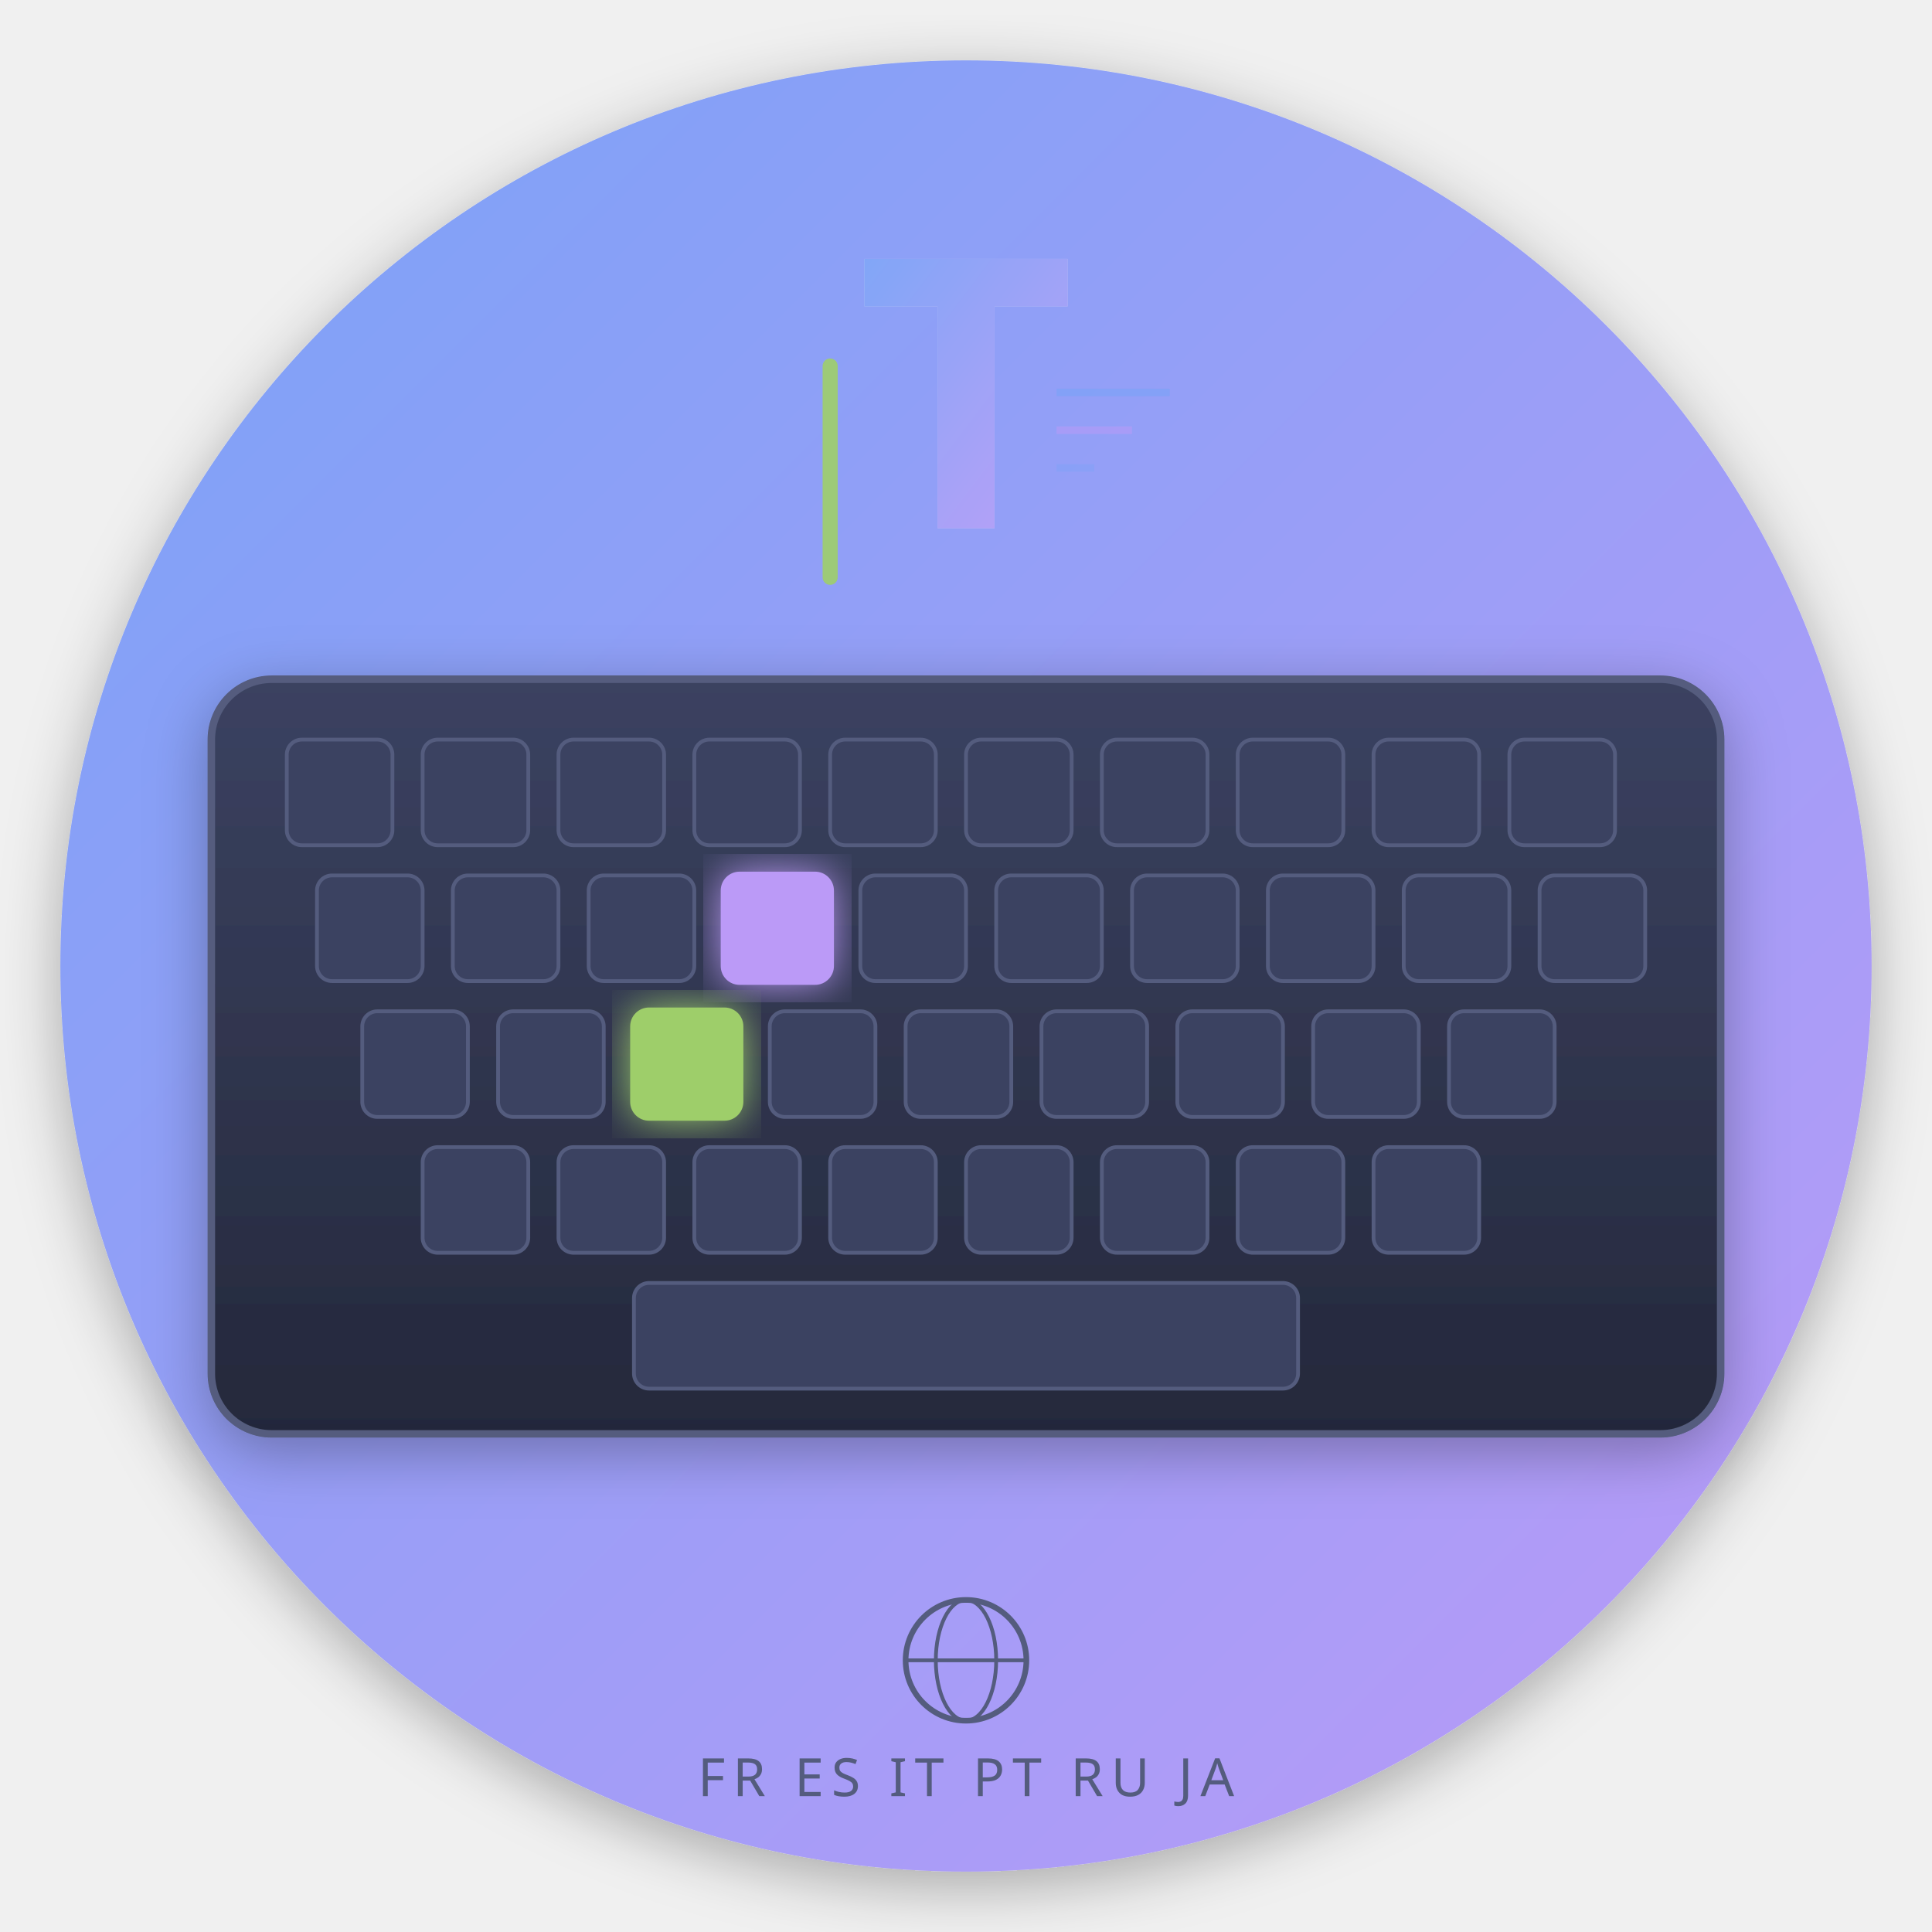
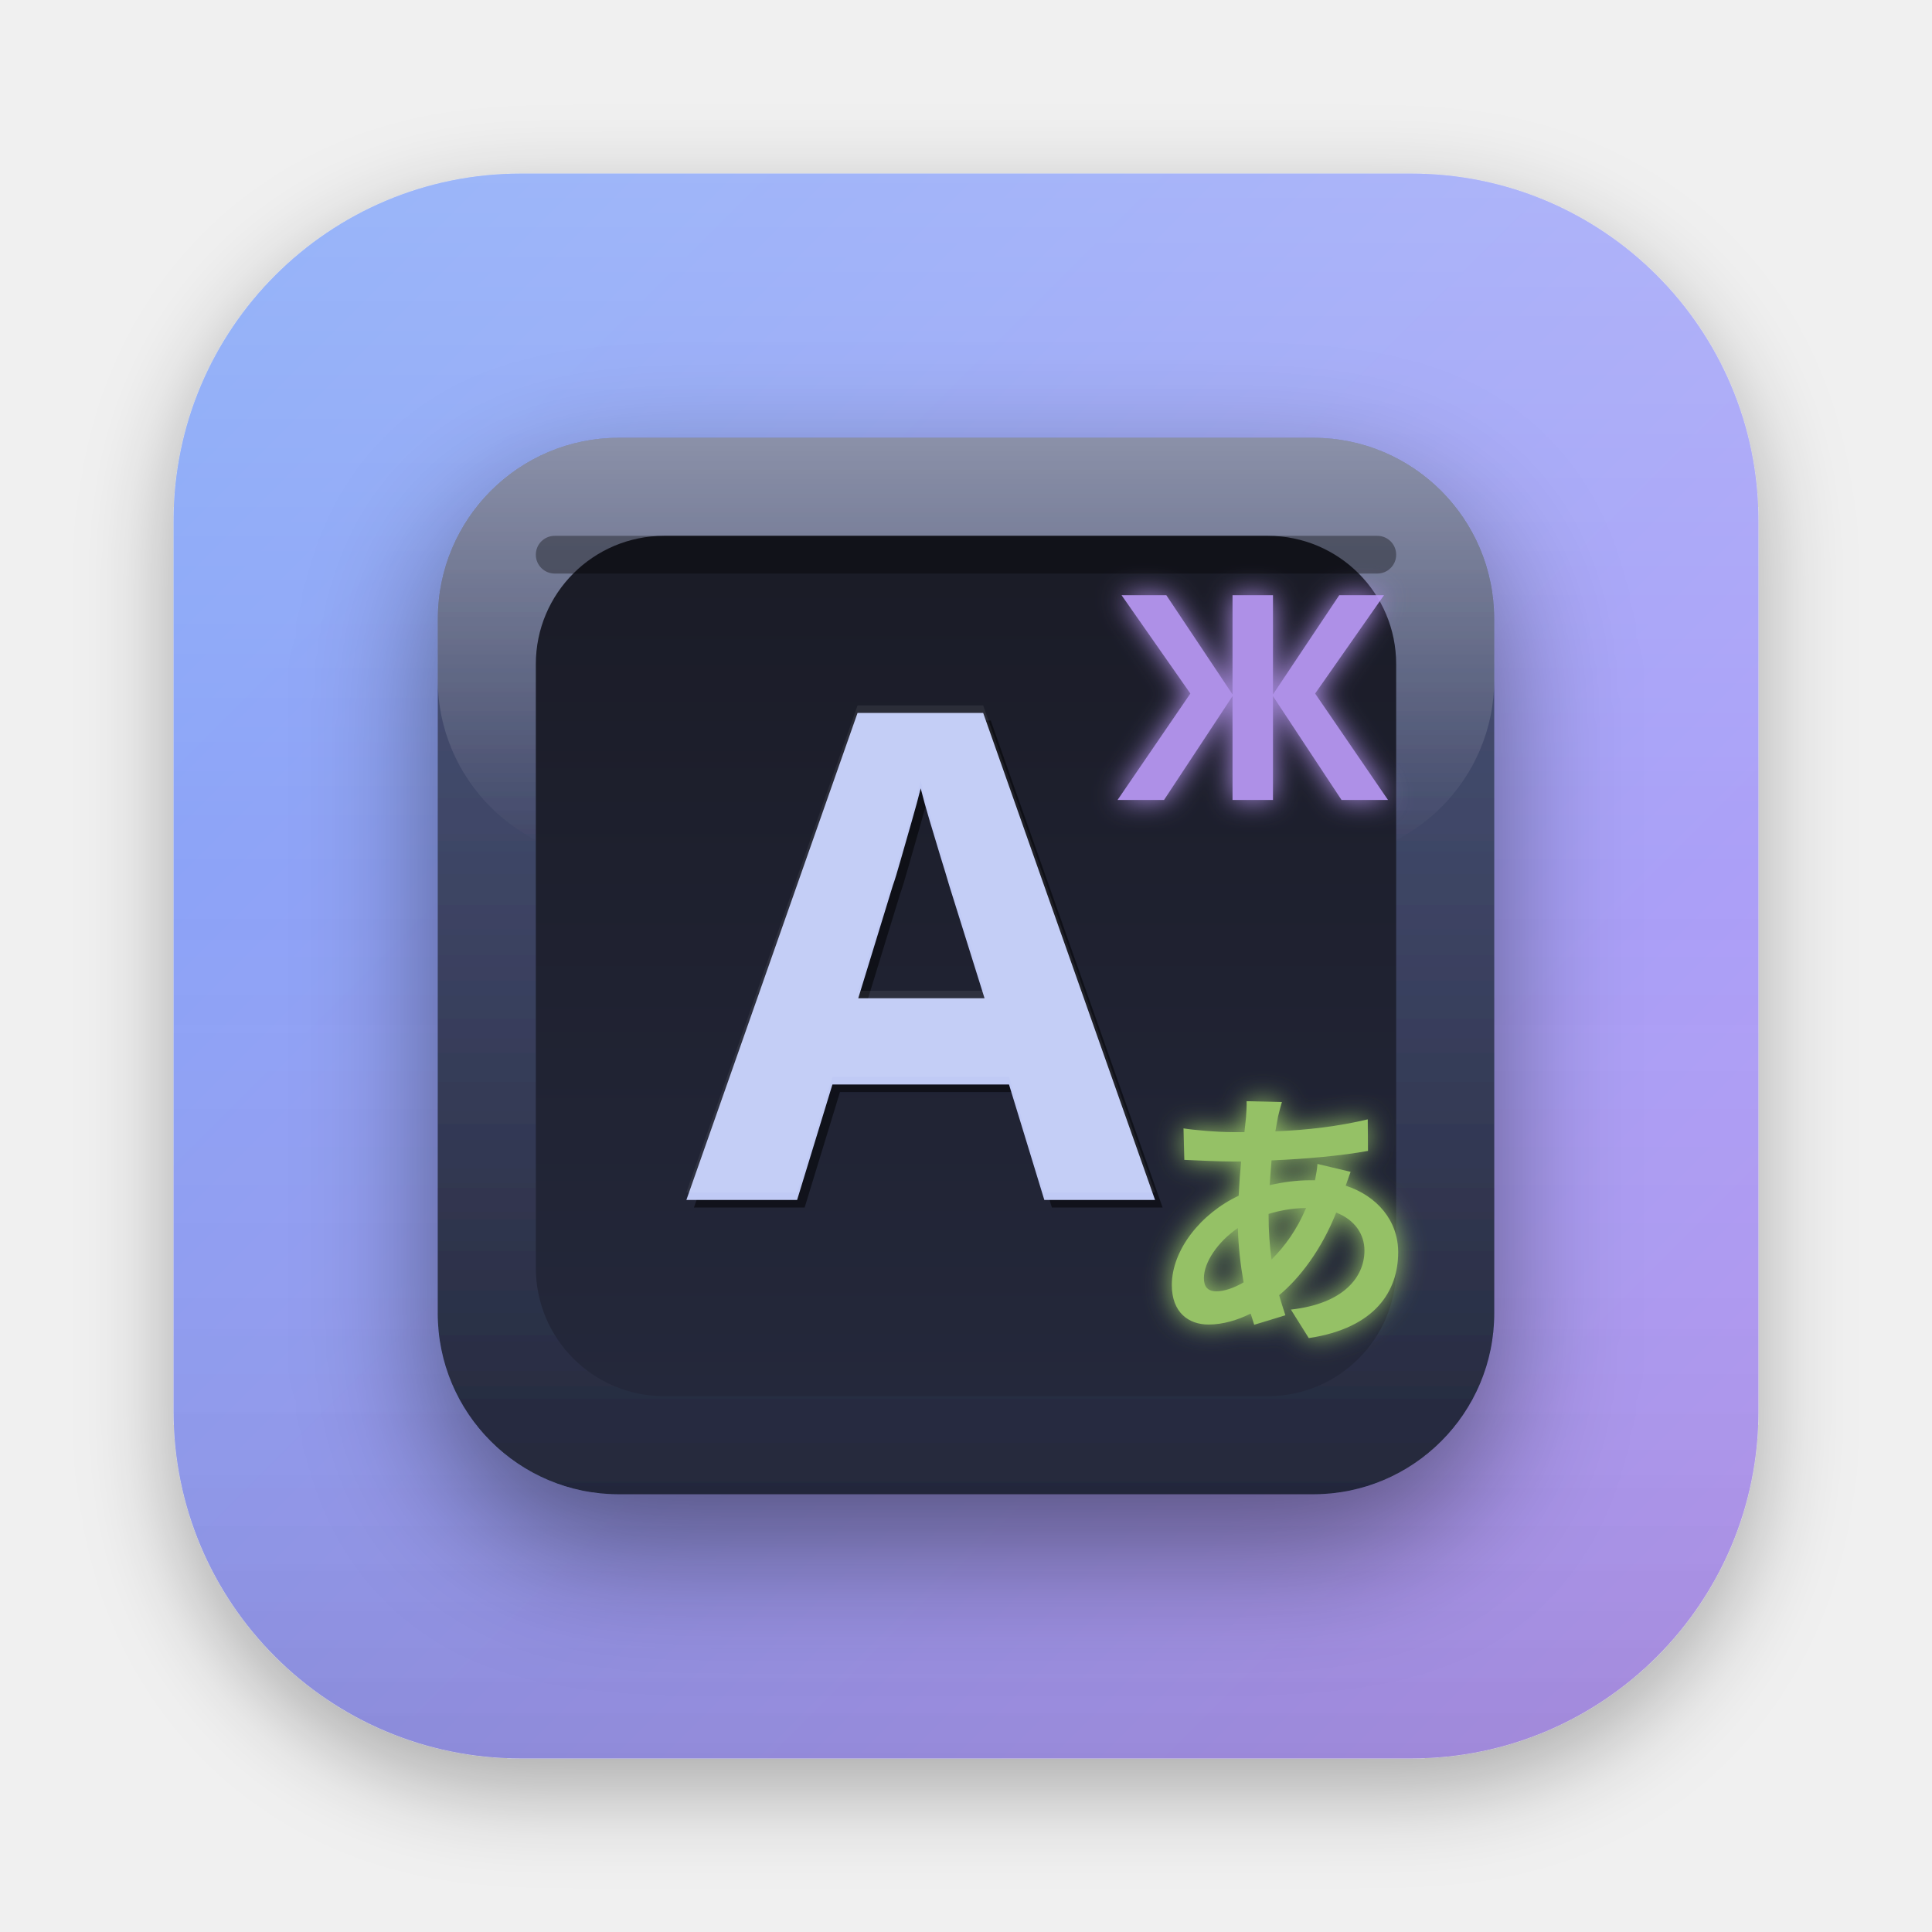
<svg xmlns="http://www.w3.org/2000/svg" viewBox="0 0 512 512" width="512" height="512">
  <defs>
-     <linearGradient id="bg" x1="0%" y1="0%" x2="100%" y2="100%">
-       <stop offset="0%" style="stop-color:#7aa2f7" />
-       <stop offset="100%" style="stop-color:#bb9af7" />
+     <linearGradient id="bgGrad" x1="0%" y1="0%" x2="100%" y2="100%">
+       <stop offset="0%" stop-color="#7aa2f7" />
+       <stop offset="100%" stop-color="#bb9af7" />
    </linearGradient>
-     <linearGradient id="keyBg" x1="0%" y1="0%" x2="0%" y2="100%">
-       <stop offset="0%" style="stop-color:#3b4261" />
-       <stop offset="100%" style="stop-color:#24283b" />
+     <linearGradient id="bgGloss" x1="50%" y1="0%" x2="50%" y2="100%">
+       <stop offset="0%" stop-color="#ffffff" stop-opacity="0.22" />
+       <stop offset="45%" stop-color="#ffffff" stop-opacity="0.03" />
+       <stop offset="100%" stop-color="#000000" stop-opacity="0.12" />
    </linearGradient>
-     <filter id="shadow" x="-10%" y="-10%" width="130%" height="130%">
-       <feDropShadow dx="0" dy="4" stdDeviation="8" flood-color="#000" flood-opacity="0.3" />
+     <linearGradient id="keyBody" x1="50%" y1="0%" x2="50%" y2="100%">
+       <stop offset="0%" stop-color="#4c557a" />
+       <stop offset="48%" stop-color="#3b4261" />
+       <stop offset="100%" stop-color="#24283b" />
+     </linearGradient>
+     <linearGradient id="keyGloss" x1="50%" y1="0%" x2="50%" y2="100%">
+       <stop offset="0%" stop-color="#ffffff" stop-opacity="0.35" />
+       <stop offset="100%" stop-color="#ffffff" stop-opacity="0" />
+     </linearGradient>
+     <linearGradient id="keyFace" x1="50%" y1="0%" x2="50%" y2="100%">
+       <stop offset="0%" stop-color="#1a1b26" />
+       <stop offset="100%" stop-color="#24283b" />
+     </linearGradient>
+     <filter id="keyShadow" x="-20%" y="-15%" width="140%" height="140%">
+       <feDropShadow dx="0" dy="14" stdDeviation="18" flood-color="#000000" flood-opacity="0.45" />
    </filter>
-     <filter id="glow" x="-20%" y="-20%" width="140%" height="140%">
-       <feGaussianBlur stdDeviation="6" result="blur" />
-       <feComposite in="SourceGraphic" in2="blur" operator="over" />
+     <filter id="bgShadow" x="-10%" y="-10%" width="120%" height="120%">
+       <feDropShadow dx="0" dy="8" stdDeviation="12" flood-color="#000000" flood-opacity="0.3" />
+     </filter>
+     <filter id="charGlow" x="-50%" y="-50%" width="200%" height="200%">
+       <feGaussianBlur stdDeviation="3.5" result="blur" />
+       <feMerge>
+         <feMergeNode in="blur" />
+         <feMergeNode in="SourceGraphic" />
+       </feMerge>
    </filter>
  </defs>
-   <circle cx="256" cy="256" r="240" fill="url(#bg)" filter="url(#shadow)" />
-   <rect x="56" y="180" width="400" height="200" rx="16" ry="16" fill="url(#keyBg)" stroke="#545c7e" stroke-width="2" filter="url(#shadow)" />
-   <rect x="76" y="196" width="28" height="28" rx="4" fill="#3b4261" stroke="#545c7e" stroke-width="1" />
-   <rect x="112" y="196" width="28" height="28" rx="4" fill="#3b4261" stroke="#545c7e" stroke-width="1" />
-   <rect x="148" y="196" width="28" height="28" rx="4" fill="#3b4261" stroke="#545c7e" stroke-width="1" />
-   <rect x="184" y="196" width="28" height="28" rx="4" fill="#3b4261" stroke="#545c7e" stroke-width="1" />
-   <rect x="220" y="196" width="28" height="28" rx="4" fill="#3b4261" stroke="#545c7e" stroke-width="1" />
-   <rect x="256" y="196" width="28" height="28" rx="4" fill="#3b4261" stroke="#545c7e" stroke-width="1" />
-   <rect x="292" y="196" width="28" height="28" rx="4" fill="#3b4261" stroke="#545c7e" stroke-width="1" />
-   <rect x="328" y="196" width="28" height="28" rx="4" fill="#3b4261" stroke="#545c7e" stroke-width="1" />
-   <rect x="364" y="196" width="28" height="28" rx="4" fill="#3b4261" stroke="#545c7e" stroke-width="1" />
-   <rect x="400" y="196" width="28" height="28" rx="4" fill="#3b4261" stroke="#545c7e" stroke-width="1" />
-   <rect x="84" y="232" width="28" height="28" rx="4" fill="#3b4261" stroke="#545c7e" stroke-width="1" />
-   <rect x="120" y="232" width="28" height="28" rx="4" fill="#3b4261" stroke="#545c7e" stroke-width="1" />
-   <rect x="156" y="232" width="28" height="28" rx="4" fill="#3b4261" stroke="#545c7e" stroke-width="1" />
-   <rect x="192" y="232" width="28" height="28" rx="4" fill="#bb9af7" stroke="#bb9af7" stroke-width="2" filter="url(#glow)" />
-   <rect x="228" y="232" width="28" height="28" rx="4" fill="#3b4261" stroke="#545c7e" stroke-width="1" />
-   <rect x="264" y="232" width="28" height="28" rx="4" fill="#3b4261" stroke="#545c7e" stroke-width="1" />
-   <rect x="300" y="232" width="28" height="28" rx="4" fill="#3b4261" stroke="#545c7e" stroke-width="1" />
-   <rect x="336" y="232" width="28" height="28" rx="4" fill="#3b4261" stroke="#545c7e" stroke-width="1" />
-   <rect x="372" y="232" width="28" height="28" rx="4" fill="#3b4261" stroke="#545c7e" stroke-width="1" />
-   <rect x="408" y="232" width="28" height="28" rx="4" fill="#3b4261" stroke="#545c7e" stroke-width="1" />
-   <rect x="96" y="268" width="28" height="28" rx="4" fill="#3b4261" stroke="#545c7e" stroke-width="1" />
-   <rect x="132" y="268" width="28" height="28" rx="4" fill="#3b4261" stroke="#545c7e" stroke-width="1" />
-   <rect x="168" y="268" width="28" height="28" rx="4" fill="#9ece6a" stroke="#9ece6a" stroke-width="2" filter="url(#glow)" />
-   <rect x="204" y="268" width="28" height="28" rx="4" fill="#3b4261" stroke="#545c7e" stroke-width="1" />
-   <rect x="240" y="268" width="28" height="28" rx="4" fill="#3b4261" stroke="#545c7e" stroke-width="1" />
-   <rect x="276" y="268" width="28" height="28" rx="4" fill="#3b4261" stroke="#545c7e" stroke-width="1" />
-   <rect x="312" y="268" width="28" height="28" rx="4" fill="#3b4261" stroke="#545c7e" stroke-width="1" />
-   <rect x="348" y="268" width="28" height="28" rx="4" fill="#3b4261" stroke="#545c7e" stroke-width="1" />
-   <rect x="384" y="268" width="28" height="28" rx="4" fill="#3b4261" stroke="#545c7e" stroke-width="1" />
-   <rect x="112" y="304" width="28" height="28" rx="4" fill="#3b4261" stroke="#545c7e" stroke-width="1" />
-   <rect x="148" y="304" width="28" height="28" rx="4" fill="#3b4261" stroke="#545c7e" stroke-width="1" />
-   <rect x="184" y="304" width="28" height="28" rx="4" fill="#3b4261" stroke="#545c7e" stroke-width="1" />
-   <rect x="220" y="304" width="28" height="28" rx="4" fill="#3b4261" stroke="#545c7e" stroke-width="1" />
-   <rect x="256" y="304" width="28" height="28" rx="4" fill="#3b4261" stroke="#545c7e" stroke-width="1" />
-   <rect x="292" y="304" width="28" height="28" rx="4" fill="#3b4261" stroke="#545c7e" stroke-width="1" />
-   <rect x="328" y="304" width="28" height="28" rx="4" fill="#3b4261" stroke="#545c7e" stroke-width="1" />
-   <rect x="364" y="304" width="28" height="28" rx="4" fill="#3b4261" stroke="#545c7e" stroke-width="1" />
-   <rect x="168" y="340" width="176" height="28" rx="4" fill="#3b4261" stroke="#545c7e" stroke-width="1" />
-   <text x="256" y="140" text-anchor="middle" font-family="'Segoe UI',system-ui,sans-serif" font-size="100" font-weight="800" fill="#c0caf5">T</text>
-   <text x="256" y="140" text-anchor="middle" font-family="'Segoe UI',system-ui,sans-serif" font-size="100" font-weight="800" fill="url(#bg)" opacity="0.9">T</text>
-   <rect x="218" y="95" width="4" height="60" rx="2" fill="#9ece6a" opacity="0.9">
-     <animate attributeName="opacity" values="0.9;0.2;0.9" dur="1.2s" repeatCount="indefinite" />
-   </rect>
-   <line x1="280" y1="104" x2="310" y2="104" stroke="#7aa2f7" stroke-width="2" opacity="0.6">
-     <animate attributeName="x2" values="310;330;310" dur="0.8s" repeatCount="indefinite" />
-     <animate attributeName="opacity" values="0.6;0.2;0.6" dur="0.8s" repeatCount="indefinite" />
-   </line>
-   <line x1="280" y1="114" x2="300" y2="114" stroke="#bb9af7" stroke-width="2" opacity="0.5">
-     <animate attributeName="x2" values="300;320;300" dur="0.6s" repeatCount="indefinite" />
-     <animate attributeName="opacity" values="0.5;0.1;0.5" dur="0.6s" repeatCount="indefinite" />
-   </line>
-   <line x1="280" y1="124" x2="290" y2="124" stroke="#7aa2f7" stroke-width="2" opacity="0.4">
-     <animate attributeName="x2" values="290;310;290" dur="0.7s" repeatCount="indefinite" />
-     <animate attributeName="opacity" values="0.4;0.1;0.4" dur="0.7s" repeatCount="indefinite" />
-   </line>
-   <circle cx="256" cy="440" r="16" fill="none" stroke="#545c7e" stroke-width="1.5" />
-   <ellipse cx="256" cy="440" rx="8" ry="16" fill="none" stroke="#545c7e" stroke-width="1" />
-   <line x1="240" y1="440" x2="272" y2="440" stroke="#545c7e" stroke-width="1" />
-   <text x="256" y="476" text-anchor="middle" font-family="'Segoe UI',system-ui,sans-serif" font-size="14" fill="#545c7e" letter-spacing="2">FR ES IT PT RU JA</text>
+   <rect x="46" y="46" width="420" height="420" rx="92" ry="92" fill="url(#bgGrad)" filter="url(#bgShadow)" />
+   <rect x="46" y="46" width="420" height="420" rx="92" ry="92" fill="url(#bgGloss)" />
+   <g filter="url(#keyShadow)">
+     <rect x="116" y="116" width="280" height="280" rx="48" ry="48" fill="url(#keyBody)" />
+     <rect x="116" y="116" width="280" height="112" rx="48" ry="48" fill="url(#keyGloss)" />
+   </g>
+   <rect x="142" y="142" width="228" height="228" rx="34" ry="34" fill="url(#keyFace)" />
+   <rect x="142" y="142" width="228" height="10" rx="5" ry="5" fill="#000000" opacity="0.35" />
+   <text x="246" y="320" text-anchor="middle" font-family="'Segoe UI', system-ui, -apple-system, sans-serif" font-size="180" font-weight="800" fill="#000000" opacity="0.5">A</text>
+   <text x="244" y="318" text-anchor="middle" font-family="'Segoe UI', system-ui, -apple-system, sans-serif" font-size="180" font-weight="800" fill="#c0caf5">A</text>
+   <text x="244" y="316" text-anchor="middle" font-family="'Segoe UI', system-ui, -apple-system, sans-serif" font-size="180" font-weight="800" fill="#ffffff" opacity="0.07">A</text>
+   <text x="332" y="212" text-anchor="middle" font-family="'Segoe UI', system-ui, -apple-system, sans-serif" font-size="76" font-weight="700" fill="#bb9af7" opacity="0.92" filter="url(#charGlow)">Ж</text>
+   <text x="340" y="350" text-anchor="middle" font-family="'Noto Sans JP', 'Yu Gothic', 'Meiryo', system-ui, sans-serif" font-size="72" font-weight="600" fill="#9ece6a" opacity="0.92" filter="url(#charGlow)">あ</text>
</svg>
